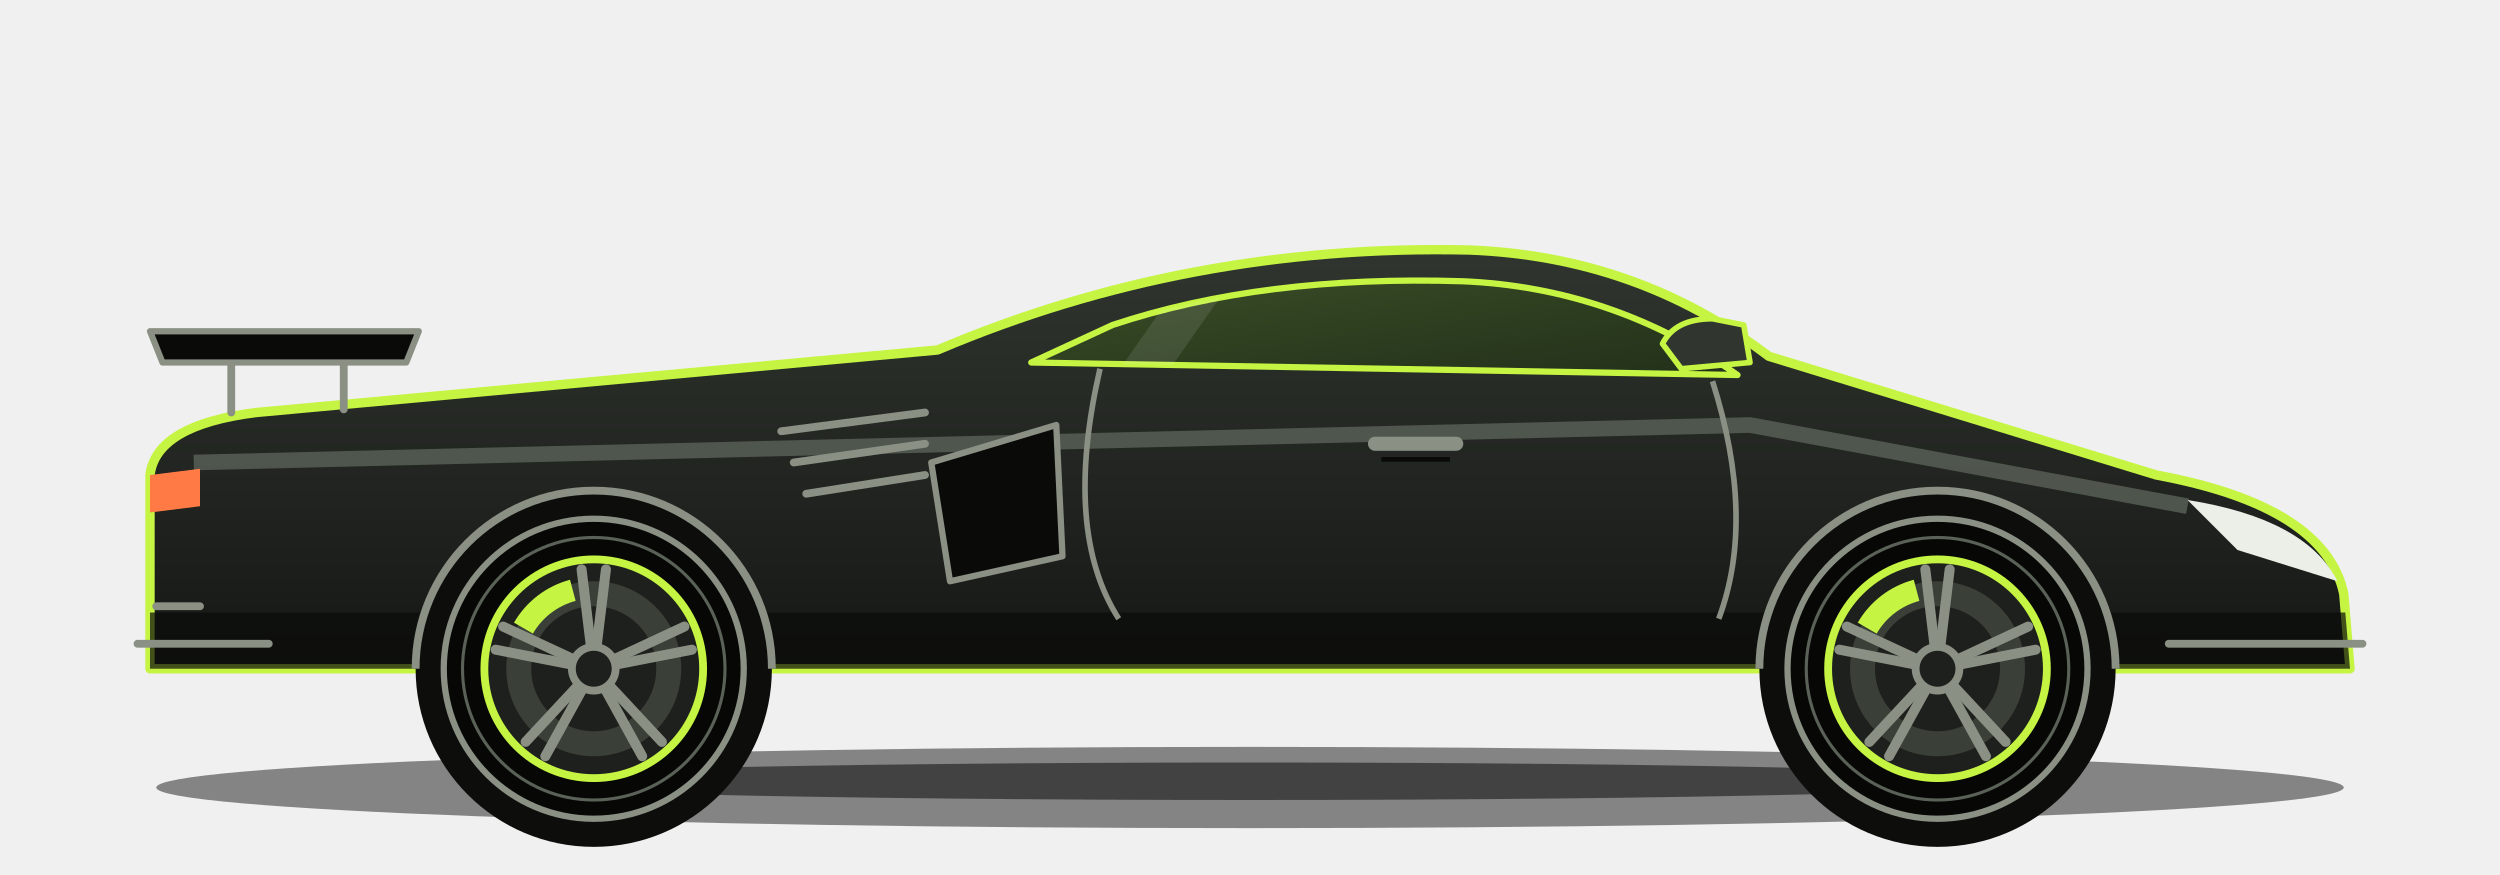
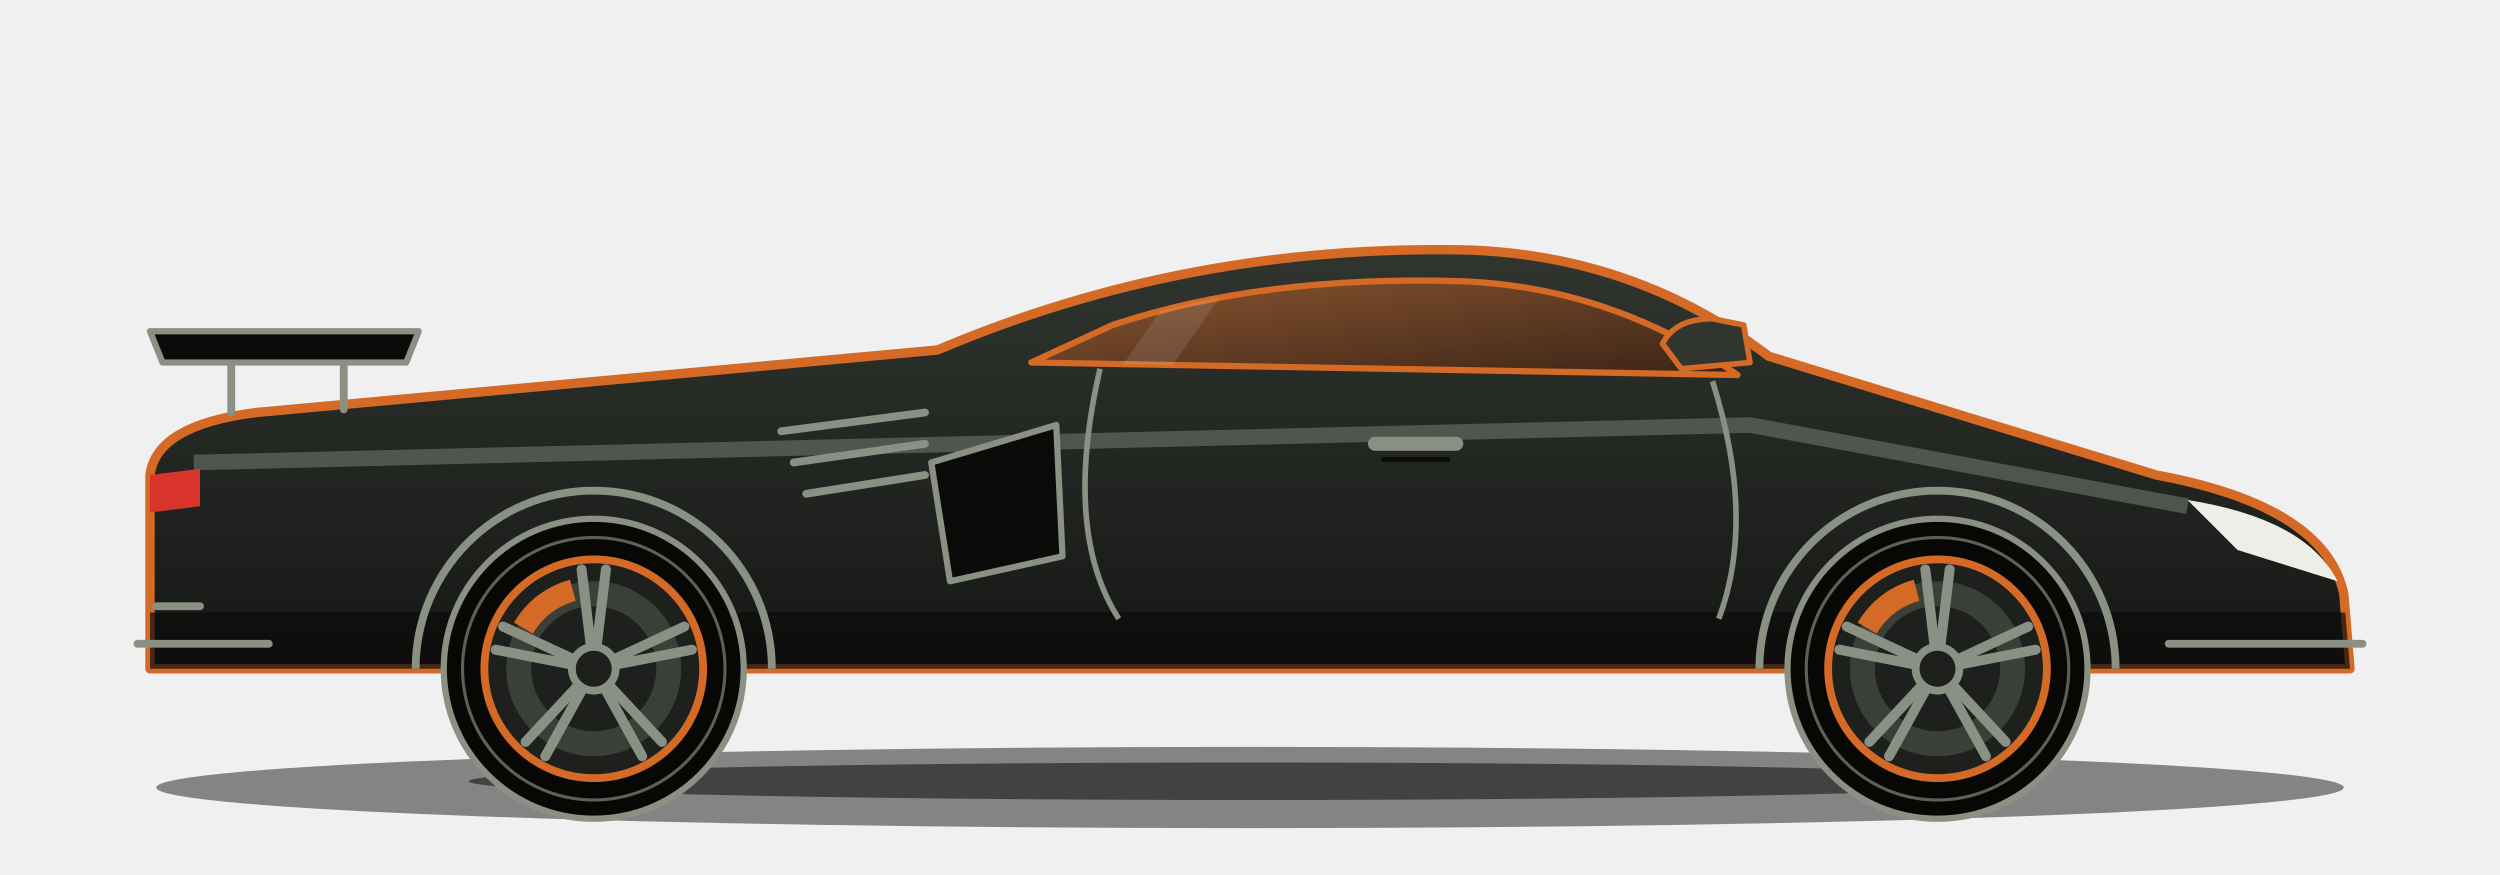
<svg xmlns="http://www.w3.org/2000/svg" aria-label="Image car, side view" viewBox="0 0 260 91">
  <defs>
    <linearGradient id="sport-c12b" x1="0" y1="0" x2="0" y2="1">
      <stop offset="0" stop-color="#30352F" />
      <stop offset="1" stop-color="#151714" />
    </linearGradient>
    <linearGradient id="sport-c12g" x1="0" y1="0" x2="1" y2="1">
-       <stop offset="0" stop-color="#3A4D26" />
-       <stop offset="1" stop-color="#22301A" />
+       <stop offset="0" stop-color="#8A5530" />
+       <stop offset="1" stop-color="#3B2416" />
    </linearGradient>
    <clipPath id="sport-c12c">
      <path d="M330,116 L356,104 Q404,88 468,90 Q516,92 556,120 Z" />
    </clipPath>
    <clipPath id="sport-c12k">
      <path d="M48,214 L48,152 Q50,136 82,132 L300,112 Q380,78 470,80 Q524,82 566,114 L690,152 Q744,162 750,190 L752,214 Z" />
    </clipPath>
  </defs>
  <g transform="scale(0.325)">
    <ellipse cx="400" cy="252" rx="350" ry="13" fill="#000000" opacity="0.45" />
    <ellipse cx="400" cy="250" rx="250" ry="6" fill="#000000" opacity="0.5" />
-     <path d="M48,214 L48,152 Q50,136 82,132 L300,112 Q380,78 470,80 Q524,82 566,114 L690,152 Q744,162 750,190 L752,214 Z" fill="url(#sport-c12b)" stroke="#C5F442" stroke-width="3" stroke-linejoin="round" />
+     <path d="M48,214 L48,152 Q50,136 82,132 L300,112 Q380,78 470,80 Q524,82 566,114 L690,152 Q744,162 750,190 L752,214 Z" fill="url(#sport-c12b)" stroke="#D46A26" stroke-width="3" stroke-linejoin="round" />
    <g clip-path="url(#sport-c12k)">
      <rect x="48" y="196" width="704" height="20" fill="#0A0B09" opacity="0.7" />
      <path d="M62,148 L560,136 L700,162" stroke="#5A6157" stroke-width="5" fill="none" opacity="0.8" />
    </g>
-     <path d="M330,116 L356,104 Q404,88 468,90 Q516,92 556,120 Z" fill="url(#sport-c12g)" stroke="#C5F442" stroke-width="2" stroke-linejoin="round" />
+     <path d="M330,116 L356,104 Q404,88 468,90 Q516,92 556,120 Z" fill="url(#sport-c12g)" stroke="#D46A26" stroke-width="2" stroke-linejoin="round" />
    <g clip-path="url(#sport-c12c)" opacity="0.10">
      <path d="M253.0,40 l34,0 l-70,100 l-34,0 Z M413.0,40 l16,0 l-70,100 l-16,0 Z" fill="#FFFFFF" />
    </g>
    <path d="M352,118 Q340,170 358,198" stroke="#8A9184" stroke-width="1.8" fill="none" />
    <path d="M548,122 Q562,166 550,198" stroke="#8A9184" stroke-width="1.8" fill="none" />
    <path d="M440,142 h26" stroke="#8A9184" stroke-width="4.5" stroke-linecap="round" />
    <path d="M442,147 h22" stroke="#0A0B09" stroke-width="1.5" />
    <path d="M74,116 V132 M110,116 V131 M694,206 H756 M44,206 H86 M50,194 h14 M250,138 L296,132 M254,148 L296,142 M258,158 L296,152" stroke="#8A9184" stroke-width="2.5" fill="none" stroke-linecap="round" stroke-linejoin="round" />
    <path d="M298,148 L338,136 L340,178 L304,186 Z M48,106 H134 L130,116 H52 Z" fill="#0A0B09" stroke="#8A9184" stroke-width="2" stroke-linejoin="round" />
-     <path d="M532,110 q4,-8 16,-8 l10,2 l2,12 l-22,2 Z" fill="#30352F" stroke="#C5F442" stroke-width="1.8" stroke-linejoin="round" />
+     <path d="M532,110 q4,-8 16,-8 l10,2 l2,12 l-22,2 Z" fill="#30352F" stroke="#D46A26" stroke-width="1.8" stroke-linejoin="round" />
    <path d="M700,160 Q738,166 748,186 L716,176 Z" fill="#ECEEE8" />
-     <path d="M48,152 L64,150 L64,162 L48,164 Z" fill="#FF7A45" />
-     <circle cx="190" cy="214" r="57" fill="#0D0E0C" />
+     <path d="M48,152 L64,150 L64,162 L48,164 Z" fill="#D9342B" />
+     <circle cx="190" cy="214" r="57" fill="none" />
    <path d="M133,214 A57,57 0 0 1 247,214" fill="none" stroke="#8A9184" stroke-width="2.5" />
    <circle cx="190" cy="214" r="48" fill="#070806" stroke="#8A9184" stroke-width="2" />
    <circle cx="190" cy="214" r="42" fill="none" stroke="#5A6157" stroke-width="1" />
-     <circle cx="190" cy="214" r="35" fill="#1D201C" stroke="#C5F442" stroke-width="2.5" />
+     <circle cx="190" cy="214" r="35" fill="#1D201C" stroke="#D46A26" stroke-width="2.5" />
    <circle cx="190" cy="214" r="28" fill="#3A3F38" />
    <circle cx="190" cy="214" r="20" fill="#1D201C" />
-     <path d="M167.5,201.0 A26,26 0 0 1 183.3,188.9" stroke="#C5F442" stroke-width="7" fill="none" />
+     <path d="M167.5,201.0 A26,26 0 0 1 183.3,188.9" stroke="#D46A26" stroke-width="7" fill="none" />
    <path d="M189.0,206.1 L186.1,182.2" stroke="#8A9184" stroke-width="3.2" stroke-linecap="round" />
    <path d="M191.0,206.1 L193.9,182.2" stroke="#8A9184" stroke-width="3.2" stroke-linecap="round" />
    <path d="M197.3,210.6 L219.0,200.5" stroke="#8A9184" stroke-width="3.2" stroke-linecap="round" />
    <path d="M197.9,212.5 L221.4,207.9" stroke="#8A9184" stroke-width="3.2" stroke-linecap="round" />
    <path d="M195.5,219.9 L211.8,237.4" stroke="#8A9184" stroke-width="3.2" stroke-linecap="round" />
    <path d="M193.9,221.0 L205.5,242.0" stroke="#8A9184" stroke-width="3.2" stroke-linecap="round" />
    <path d="M186.1,221.0 L174.5,242.0" stroke="#8A9184" stroke-width="3.2" stroke-linecap="round" />
    <path d="M184.5,219.9 L168.2,237.4" stroke="#8A9184" stroke-width="3.2" stroke-linecap="round" />
    <path d="M182.1,212.5 L158.6,207.9" stroke="#8A9184" stroke-width="3.2" stroke-linecap="round" />
    <path d="M182.7,210.6 L161.0,200.5" stroke="#8A9184" stroke-width="3.2" stroke-linecap="round" />
    <circle cx="190" cy="214" r="7" fill="#1D201C" stroke="#8A9184" stroke-width="2.5" />
-     <circle cx="620" cy="214" r="57" fill="#0D0E0C" />
+     <circle cx="620" cy="214" r="57" fill="none" />
    <path d="M563,214 A57,57 0 0 1 677,214" fill="none" stroke="#8A9184" stroke-width="2.5" />
    <circle cx="620" cy="214" r="48" fill="#070806" stroke="#8A9184" stroke-width="2" />
    <circle cx="620" cy="214" r="42" fill="none" stroke="#5A6157" stroke-width="1" />
-     <circle cx="620" cy="214" r="35" fill="#1D201C" stroke="#C5F442" stroke-width="2.5" />
+     <circle cx="620" cy="214" r="35" fill="#1D201C" stroke="#D46A26" stroke-width="2.5" />
    <circle cx="620" cy="214" r="28" fill="#3A3F38" />
    <circle cx="620" cy="214" r="20" fill="#1D201C" />
-     <path d="M597.5,201.0 A26,26 0 0 1 613.3,188.9" stroke="#C5F442" stroke-width="7" fill="none" />
+     <path d="M597.5,201.0 A26,26 0 0 1 613.3,188.9" stroke="#D46A26" stroke-width="7" fill="none" />
    <path d="M619.0,206.1 L616.1,182.2" stroke="#8A9184" stroke-width="3.2" stroke-linecap="round" />
    <path d="M621.0,206.1 L623.9,182.2" stroke="#8A9184" stroke-width="3.2" stroke-linecap="round" />
    <path d="M627.3,210.6 L649.0,200.5" stroke="#8A9184" stroke-width="3.2" stroke-linecap="round" />
    <path d="M627.9,212.5 L651.4,207.9" stroke="#8A9184" stroke-width="3.2" stroke-linecap="round" />
    <path d="M625.5,219.9 L641.8,237.4" stroke="#8A9184" stroke-width="3.2" stroke-linecap="round" />
    <path d="M623.9,221.0 L635.5,242.0" stroke="#8A9184" stroke-width="3.2" stroke-linecap="round" />
    <path d="M616.1,221.0 L604.5,242.0" stroke="#8A9184" stroke-width="3.2" stroke-linecap="round" />
    <path d="M614.5,219.9 L598.2,237.4" stroke="#8A9184" stroke-width="3.2" stroke-linecap="round" />
    <path d="M612.1,212.5 L588.6,207.9" stroke="#8A9184" stroke-width="3.2" stroke-linecap="round" />
    <path d="M612.7,210.6 L591.0,200.5" stroke="#8A9184" stroke-width="3.2" stroke-linecap="round" />
    <circle cx="620" cy="214" r="7" fill="#1D201C" stroke="#8A9184" stroke-width="2.5" />
  </g>
</svg>
